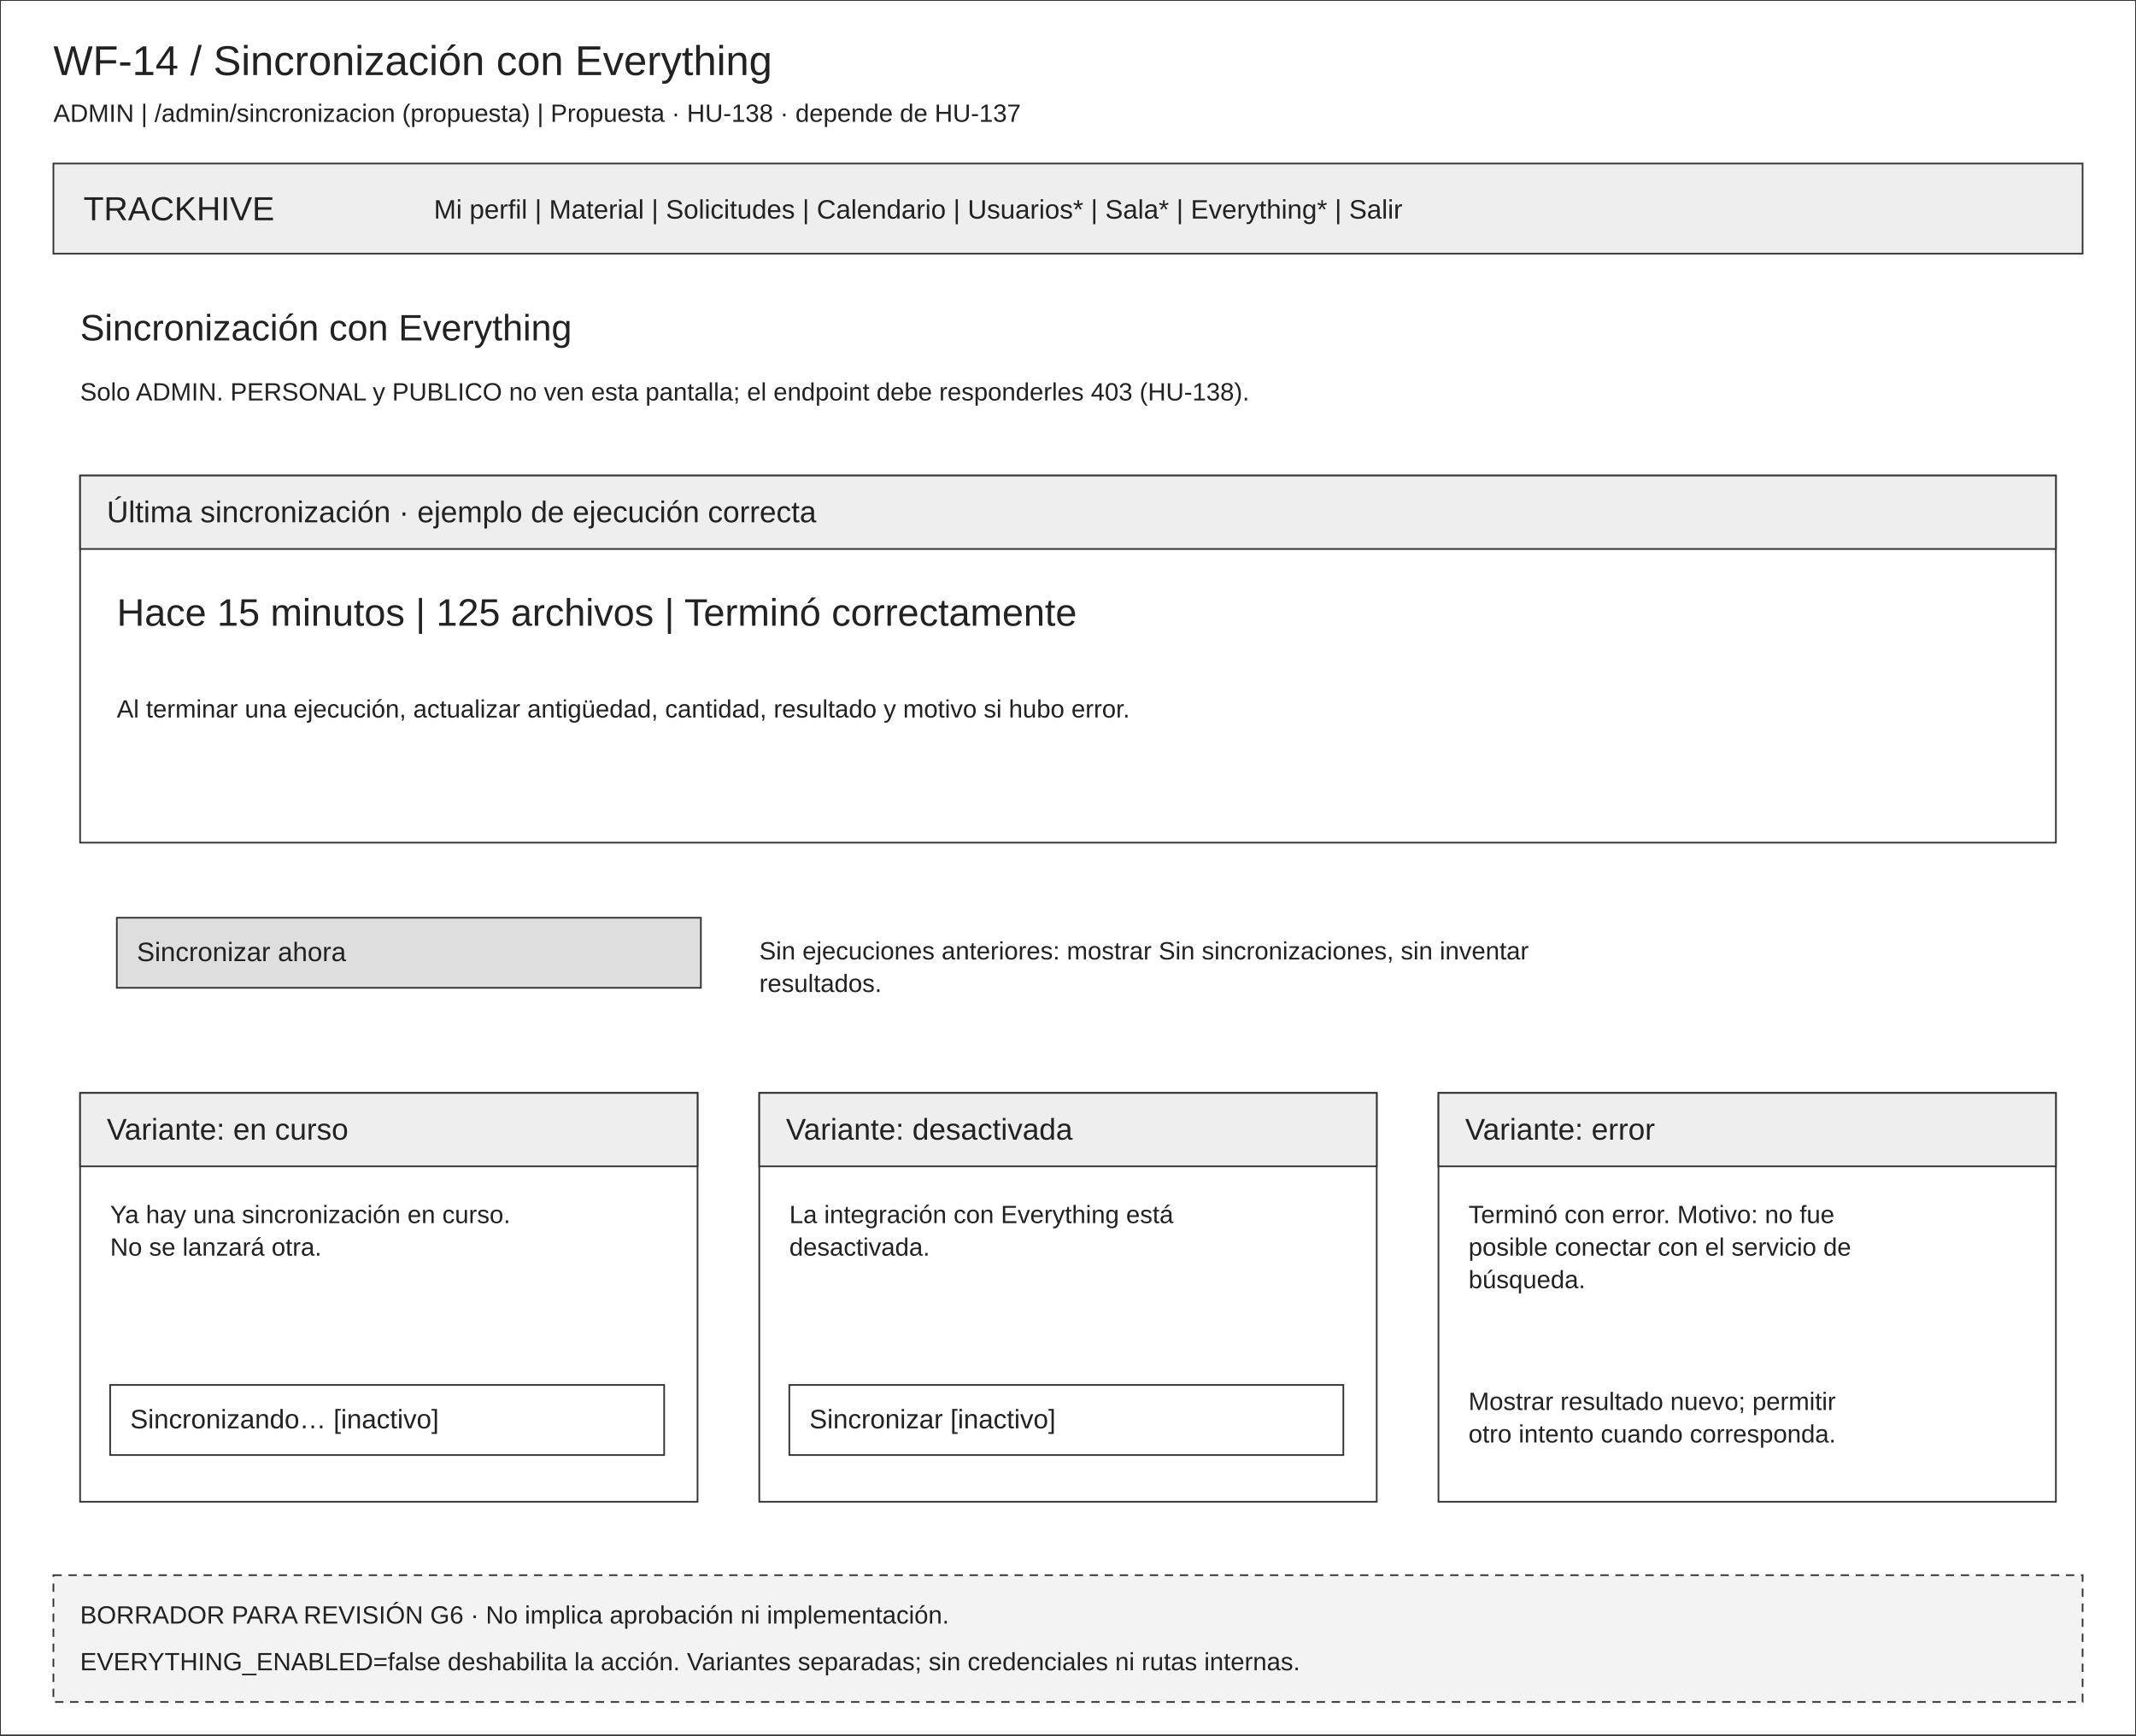
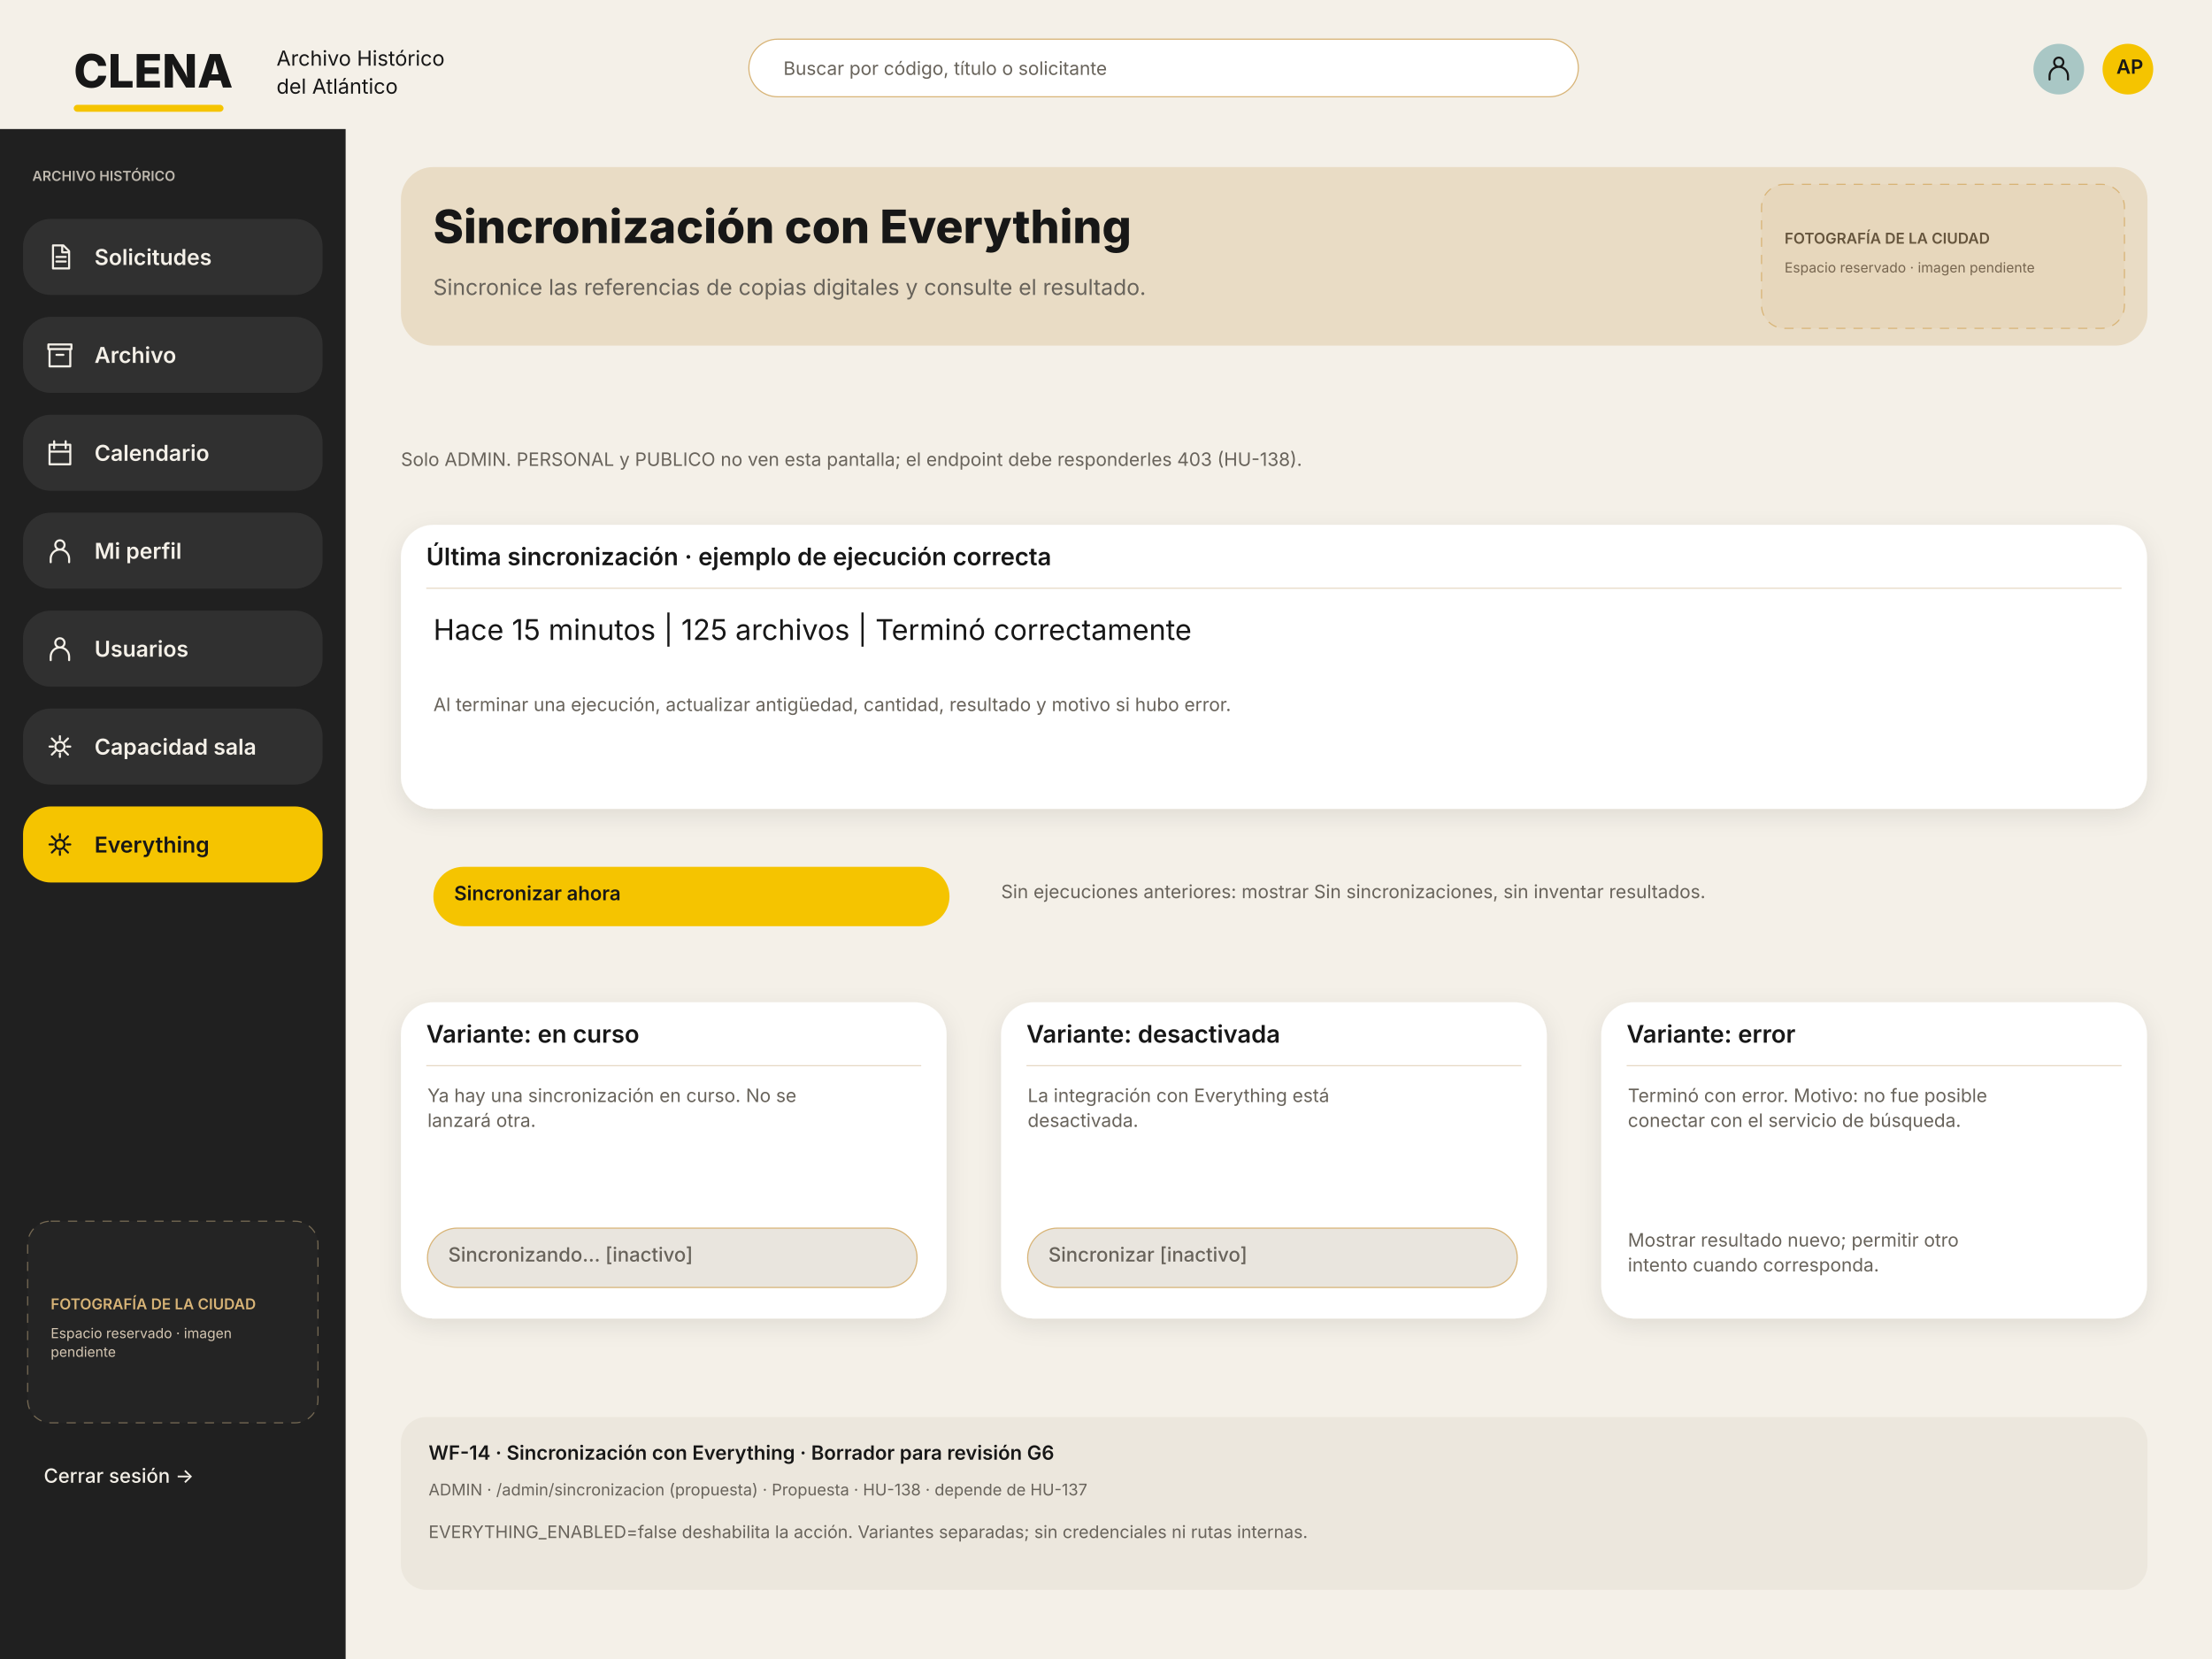
- <svg xmlns="http://www.w3.org/2000/svg" width="1280" height="1040" viewBox="0 0 1280 1040" role="img" aria-labelledby="title desc">
-   <rect x="0" y="0" width="1280" height="1040" fill="#ffffff" stroke="#333" />
-   <text x="32" y="20" font-family="Arial, sans-serif" font-size="25" fill="#222">
-     <tspan x="32" dy="0" y="45">WF-14  /  Sincronización con Everything</tspan>
+ <svg xmlns="http://www.w3.org/2000/svg" width="1920" height="1440" viewBox="0 0 1920 1440" role="img" aria-labelledby="title desc">
+   <defs>
+     <style>@font-face{font-family:Inter;font-style:normal;font-weight:100 900;src:url('assets/InterVariable.woff2') format('woff2')}text{font-kerning:normal}</style>
+     <filter id="card-shadow" x="-15%" y="-15%" width="140%" height="150%">
+       <feDropShadow dx="0" dy="6" stdDeviation="10" flood-color="#171717" flood-opacity="0.09" />
+     </filter>
+   </defs>
+   <rect x="0" y="0" width="1920" height="1440" rx="0" fill="#F4F0E8" stroke="none" />
+   <text x="64" y="36" fill="#171717" font-family="Inter,Arial,sans-serif" font-size="40" font-weight="800" data-max-width="160">
+     <tspan x="64" y="76">CLENA</tspan>
  </text>
-   <text x="32" y="58" font-family="Arial, sans-serif" font-size="15" fill="#222">
-     <tspan x="32" dy="0" y="73">ADMIN  |  /admin/sincronizacion (propuesta)  |  Propuesta · HU-138 · depende de HU-137</tspan>
+   <rect x="64" y="91" width="130" height="6" rx="3" fill="#F5C400" stroke="none" />
+   <text x="240" y="39" fill="#171717" font-family="Inter,Arial,sans-serif" font-size="18" font-weight="400" data-max-width="240">
+     <tspan x="240" y="57">Archivo Histórico</tspan>
+     <tspan x="240" y="81.3">del Atlántico</tspan>
  </text>
-   <rect x="32" y="98" width="1216" height="54" fill="#eeeeee" stroke="#333" />
-   <text x="50" y="112" font-family="Arial, sans-serif" font-size="20" fill="#222">
-     <tspan x="50" dy="0" y="132">TRACKHIVE</tspan>
+   <rect x="650" y="34" width="720" height="50" rx="25" fill="#FFFFFF" stroke="#D8B477" />
+   <text x="680" y="49" fill="#68635B" font-family="Inter,Arial,sans-serif" font-size="16" font-weight="400" data-max-width="660">
+     <tspan x="680" y="65">Buscar por código, título o solicitante</tspan>
  </text>
-   <text x="260" y="115" font-family="Arial, sans-serif" font-size="16" fill="#222">
-     <tspan x="260" dy="0" y="131">Mi perfil | Material | Solicitudes | Calendario | Usuarios* | Sala* | Everything* | Salir</tspan>
+   <rect x="1765" y="38" width="44" height="44" rx="22" fill="#A9C7C5" stroke="none" />
+   <g transform="translate(1775 47)" fill="none" stroke="#171717" stroke-width="1.8" stroke-linecap="round" stroke-linejoin="round">
+     <path d="M16 7a4 4 0 1 1-8 0a4 4 0 1 1 8 0 M4 22v-3a8 8 0 0 1 16 0v3" />
+   </g>
+   <rect x="1825" y="38" width="44" height="44" rx="22" fill="#F5C400" stroke="none" />
+   <text x="1837" y="47" fill="#171717" font-family="Inter,Arial,sans-serif" font-size="17" font-weight="600" data-max-width="30">
+     <tspan x="1837" y="64">AP</tspan>
  </text>
-   <text x="48" y="182" font-family="Arial, sans-serif" font-size="22" fill="#222">
-     <tspan x="48" dy="0" y="204">Sincronización con Everything</tspan>
+   <rect x="0" y="112" width="300" height="1328" rx="0" fill="#202020" stroke="none" />
+   <text x="28" y="145" fill="#BEB8AE" font-family="Inter,Arial,sans-serif" font-size="12" font-weight="600" data-max-width="245">
+     <tspan x="28" y="157">ARCHIVO HISTÓRICO</tspan>
  </text>
-   <text x="48" y="225" font-family="Arial, sans-serif" font-size="15" fill="#222">
-     <tspan x="48" dy="0" y="240">Solo ADMIN. PERSONAL y PUBLICO no ven esta pantalla; el endpoint debe responderles 403 (HU-138).</tspan>
+   <rect x="20" y="190" width="260" height="66" rx="24" fill="#303030" stroke="none" />
+   <g transform="translate(40 211)" fill="none" stroke="#F4F0E8" stroke-width="1.8" stroke-linecap="round" stroke-linejoin="round">
+     <path d="M6 2h9l5 5v15H6z M14 2v6h6 M9 12h8 M9 16h8" />
+   </g>
+   <text x="82" y="211" fill="#F4F0E8" font-family="Inter,Arial,sans-serif" font-size="19" font-weight="600" data-max-width="180">
+     <tspan x="82" y="230">Solicitudes</tspan>
  </text>
-   <rect x="48" y="285" width="1184" height="220" fill="#ffffff" stroke="#333" />
-   <rect x="48" y="285" width="1184" height="44" fill="#eeeeee" stroke="#333" />
-   <text x="64" y="295" font-family="Arial, sans-serif" font-size="18" fill="#222">
-     <tspan x="64" dy="0" y="313">Última sincronización · ejemplo de ejecución correcta</tspan>
+   <rect x="20" y="275" width="260" height="66" rx="24" fill="#303030" stroke="none" />
+   <g transform="translate(40 296)" fill="none" stroke="#F4F0E8" stroke-width="1.8" stroke-linecap="round" stroke-linejoin="round">
+     <path d="M3 7h18v15H3z M2 3h20v4H2z M9 12h6" />
+   </g>
+   <text x="82" y="296" fill="#F4F0E8" font-family="Inter,Arial,sans-serif" font-size="19" font-weight="600" data-max-width="180">
+     <tspan x="82" y="315">Archivo</tspan>
  </text>
-   <text x="70" y="352" font-family="Arial, sans-serif" font-size="23" fill="#222">
-     <tspan x="70" dy="0" y="375">Hace 15 minutos  |  125 archivos  |  Terminó correctamente</tspan>
+   <rect x="20" y="360" width="260" height="66" rx="24" fill="#303030" stroke="none" />
+   <g transform="translate(40 381)" fill="none" stroke="#F4F0E8" stroke-width="1.8" stroke-linecap="round" stroke-linejoin="round">
+     <path d="M3 5h18v17H3z M7 2v6 M17 2v6 M3 11h18" />
+   </g>
+   <text x="82" y="381" fill="#F4F0E8" font-family="Inter,Arial,sans-serif" font-size="19" font-weight="600" data-max-width="180">
+     <tspan x="82" y="400">Calendario</tspan>
  </text>
-   <text x="70" y="415" font-family="Arial, sans-serif" font-size="15" fill="#222">
-     <tspan x="70" dy="0" y="430">Al terminar una ejecución, actualizar antigüedad, cantidad, resultado y motivo si hubo error.</tspan>
+   <rect x="20" y="445" width="260" height="66" rx="24" fill="#303030" stroke="none" />
+   <g transform="translate(40 466)" fill="none" stroke="#F4F0E8" stroke-width="1.8" stroke-linecap="round" stroke-linejoin="round">
+     <path d="M16 7a4 4 0 1 1-8 0a4 4 0 1 1 8 0 M4 22v-3a8 8 0 0 1 16 0v3" />
+   </g>
+   <text x="82" y="466" fill="#F4F0E8" font-family="Inter,Arial,sans-serif" font-size="19" font-weight="600" data-max-width="180">
+     <tspan x="82" y="485">Mi perfil</tspan>
  </text>
-   <rect x="70" y="550" width="350" height="42" fill="#dedede" stroke="#333" />
-   <text x="82" y="560" font-family="Arial, sans-serif" font-size="16" fill="#222">
-     <tspan x="82" dy="0" y="576">Sincronizar ahora</tspan>
+   <rect x="20" y="530" width="260" height="66" rx="24" fill="#303030" stroke="none" />
+   <g transform="translate(40 551)" fill="none" stroke="#F4F0E8" stroke-width="1.8" stroke-linecap="round" stroke-linejoin="round">
+     <path d="M16 7a4 4 0 1 1-8 0a4 4 0 1 1 8 0 M4 22v-3a8 8 0 0 1 16 0v3" />
+   </g>
+   <text x="82" y="551" fill="#F4F0E8" font-family="Inter,Arial,sans-serif" font-size="19" font-weight="600" data-max-width="180">
+     <tspan x="82" y="570">Usuarios</tspan>
  </text>
-   <text x="455" y="560" font-family="Arial, sans-serif" font-size="15" fill="#222">
-     <tspan x="455" dy="0" y="575">Sin ejecuciones anteriores: mostrar Sin sincronizaciones, sin inventar</tspan>
-     <tspan x="455" dy="19.5">resultados.</tspan>
+   <rect x="20" y="615" width="260" height="66" rx="24" fill="#303030" stroke="none" />
+   <g transform="translate(40 636)" fill="none" stroke="#F4F0E8" stroke-width="1.8" stroke-linecap="round" stroke-linejoin="round">
+     <path d="M12 3v3 M12 18v3 M3 12h3 M18 12h3 M5 5l3 3 M16 16l3 3 M5 19l3-3 M16 8l3-3 M16 12a4 4 0 1 1-8 0a4 4 0 1 1 8 0" />
+   </g>
+   <text x="82" y="636" fill="#F4F0E8" font-family="Inter,Arial,sans-serif" font-size="19" font-weight="600" data-max-width="180">
+     <tspan x="82" y="655">Capacidad sala</tspan>
  </text>
-   <rect x="48" y="655" width="370" height="245" fill="#ffffff" stroke="#333" />
-   <rect x="48" y="655" width="370" height="44" fill="#eeeeee" stroke="#333" />
-   <text x="64" y="665" font-family="Arial, sans-serif" font-size="18" fill="#222">
-     <tspan x="64" dy="0" y="683">Variante: en curso</tspan>
+   <rect x="20" y="700" width="260" height="66" rx="24" fill="#F5C400" stroke="none" />
+   <g transform="translate(40 721)" fill="none" stroke="#171717" stroke-width="1.8" stroke-linecap="round" stroke-linejoin="round">
+     <path d="M12 3v3 M12 18v3 M3 12h3 M18 12h3 M5 5l3 3 M16 16l3 3 M5 19l3-3 M16 8l3-3 M16 12a4 4 0 1 1-8 0a4 4 0 1 1 8 0" />
+   </g>
+   <text x="82" y="721" fill="#171717" font-family="Inter,Arial,sans-serif" font-size="19" font-weight="600" data-max-width="180">
+     <tspan x="82" y="740">Everything</tspan>
  </text>
-   <text x="66" y="718" font-family="Arial, sans-serif" font-size="15" fill="#222">
-     <tspan x="66" dy="0" y="733">Ya hay una sincronización en curso.</tspan>
-     <tspan x="66" dy="19.5">No se lanzará otra.</tspan>
+   <rect x="24" y="1060" width="252" height="175" rx="20" fill="#242424" stroke="#756953" stroke-dasharray="8 7" />
+   <text x="44" y="1123.5" fill="#D8B477" font-family="Inter,Arial,sans-serif" font-size="13" font-weight="600" data-max-width="212">
+     <tspan x="44" y="1136.5">FOTOGRAFÍA DE LA CIUDAD</tspan>
  </text>
-   <rect x="66" y="830" width="332" height="42" fill="#ffffff" stroke="#333" />
-   <text x="78" y="840" font-family="Arial, sans-serif" font-size="16" fill="#222">
-     <tspan x="78" dy="0" y="856">Sincronizando… [inactivo]</tspan>
+   <text x="44" y="1149.5" fill="#D4C6B2" font-family="Inter,Arial,sans-serif" font-size="12" font-weight="400" data-max-width="212">
+     <tspan x="44" y="1161.5">Espacio reservado · imagen</tspan>
+     <tspan x="44" y="1177.7">pendiente</tspan>
  </text>
-   <rect x="455" y="655" width="370" height="245" fill="#ffffff" stroke="#333" />
-   <rect x="455" y="655" width="370" height="44" fill="#eeeeee" stroke="#333" />
-   <text x="471" y="665" font-family="Arial, sans-serif" font-size="18" fill="#222">
-     <tspan x="471" dy="0" y="683">Variante: desactivada</tspan>
+   <text x="38" y="1270" fill="#F4F0E8" font-family="Inter,Arial,sans-serif" font-size="17" font-weight="500" data-max-width="230">
+     <tspan x="38" y="1287">Cerrar sesión →</tspan>
  </text>
-   <text x="473" y="718" font-family="Arial, sans-serif" font-size="15" fill="#222">
-     <tspan x="473" dy="0" y="733">La integración con Everything está</tspan>
-     <tspan x="473" dy="19.5">desactivada.</tspan>
+   <rect x="348" y="145" width="1516" height="155" rx="28" fill="#E9DCC5" stroke="none" />
+   <text x="376" y="171" fill="#171717" font-family="Inter,Arial,sans-serif" font-size="40" font-weight="800" data-max-width="1096">
+     <tspan x="376" y="211">Sincronización con Everything</tspan>
  </text>
-   <rect x="473" y="830" width="332" height="42" fill="#ffffff" stroke="#333" />
-   <text x="485" y="840" font-family="Arial, sans-serif" font-size="16" fill="#222">
-     <tspan x="485" dy="0" y="856">Sincronizar [inactivo]</tspan>
+   <text x="376" y="237" fill="#68635B" font-family="Inter,Arial,sans-serif" font-size="19" font-weight="400" data-max-width="1096">
+     <tspan x="376" y="256">Sincronice las referencias de copias digitales y consulte el resultado.</tspan>
  </text>
-   <rect x="862" y="655" width="370" height="245" fill="#ffffff" stroke="#333" />
-   <rect x="862" y="655" width="370" height="44" fill="#eeeeee" stroke="#333" />
-   <text x="878" y="665" font-family="Arial, sans-serif" font-size="18" fill="#222">
-     <tspan x="878" dy="0" y="683">Variante: error</tspan>
+   <rect x="1529" y="160" width="315" height="125" rx="20" fill="#E7D7BC" stroke="#D8B477" stroke-dasharray="8 7" />
+   <text x="1549" y="198.5" fill="#65543C" font-family="Inter,Arial,sans-serif" font-size="13" font-weight="600" data-max-width="275">
+     <tspan x="1549" y="211.5">FOTOGRAFÍA DE LA CIUDAD</tspan>
  </text>
-   <text x="880" y="718" font-family="Arial, sans-serif" font-size="15" fill="#222">
-     <tspan x="880" dy="0" y="733">Terminó con error. Motivo: no fue</tspan>
-     <tspan x="880" dy="19.5">posible conectar con el servicio de</tspan>
-     <tspan x="880" dy="19.5">búsqueda.</tspan>
+   <text x="1549" y="224.5" fill="#776650" font-family="Inter,Arial,sans-serif" font-size="12" font-weight="400" data-max-width="275">
+     <tspan x="1549" y="236.5">Espacio reservado · imagen pendiente</tspan>
  </text>
-   <text x="880" y="830" font-family="Arial, sans-serif" font-size="15" fill="#222">
-     <tspan x="880" dy="0" y="845">Mostrar resultado nuevo; permitir</tspan>
-     <tspan x="880" dy="19.5">otro intento cuando corresponda.</tspan>
+   <text x="348" y="388.4" fill="#68635B" font-family="Inter,Arial,sans-serif" font-size="16" font-weight="400" data-max-width="1472">
+     <tspan x="348" y="404.4">Solo ADMIN. PERSONAL y PUBLICO no ven esta pantalla; el endpoint debe responderles 403 (HU-138).</tspan>
  </text>
-   <rect x="32" y="944" width="1216" height="76" fill="#f3f3f3" stroke="#333" stroke-dasharray="5 4" />
-   <text x="48" y="958" font-family="Arial, sans-serif" font-size="15" fill="#222">
-     <tspan x="48" dy="0" y="973">BORRADOR PARA REVISIÓN G6 · No implica aprobación ni implementación.</tspan>
+   <rect x="348" y="455.6" width="1515.52" height="246.4" rx="28" fill="#FFFFFF" stroke="none" filter="url(#card-shadow)" />
+   <text x="370" y="469.6" fill="#171717" font-family="Inter,Arial,sans-serif" font-size="21" font-weight="600" data-max-width="1471.52">
+     <tspan x="370" y="490.6">Última sincronización · ejemplo de ejecución correcta</tspan>
  </text>
-   <text x="48" y="986" font-family="Arial, sans-serif" font-size="15" fill="#222">
-     <tspan x="48" dy="0" y="1001">EVERYTHING_ENABLED=false deshabilita la acción. Variantes separadas; sin credenciales ni rutas internas.</tspan>
+   <path d="M370 510.6h1471.52" stroke="#E6D9C5" />
+   <text x="376.16" y="530.64" fill="#171717" font-family="Inter,Arial,sans-serif" font-size="24.84" font-weight="400" data-max-width="1433.6000000000001">
+     <tspan x="376.16" y="555.48">Hace 15 minutos  |  125 archivos  |  Terminó correctamente</tspan>
+   </text>
+   <text x="376.16" y="601.2" fill="#68635B" font-family="Inter,Arial,sans-serif" font-size="16" font-weight="400" data-max-width="1408">
+     <tspan x="376.16" y="617.2">Al terminar una ejecución, actualizar antigüedad, cantidad, resultado y motivo si hubo error.</tspan>
+   </text>
+   <rect x="376.16" y="752.4" width="448" height="51.52" rx="26" fill="#F5C400" stroke="none" />
+   <text x="394.16" y="764.4" fill="#171717" font-family="Inter,Arial,sans-serif" font-size="17" font-weight="600" data-max-width="412">
+     <tspan x="394.16" y="781.4">Sincronizar ahora</tspan>
+   </text>
+   <text x="868.96" y="763.6" fill="#68635B" font-family="Inter,Arial,sans-serif" font-size="16" font-weight="400" data-max-width="947.2">
+     <tspan x="868.96" y="779.6">Sin ejecuciones anteriores: mostrar Sin sincronizaciones, sin inventar resultados.</tspan>
+   </text>
+   <rect x="348" y="870" width="473.6" height="274.4" rx="28" fill="#FFFFFF" stroke="none" filter="url(#card-shadow)" />
+   <text x="370" y="884" fill="#171717" font-family="Inter,Arial,sans-serif" font-size="21" font-weight="600" data-max-width="429.6">
+     <tspan x="370" y="905">Variante: en curso</tspan>
+   </text>
+   <path d="M370 925h429.6" stroke="#E6D9C5" />
+   <text x="371.04" y="940.56" fill="#68635B" font-family="Inter,Arial,sans-serif" font-size="16" font-weight="400" data-max-width="424.96000000000004">
+     <tspan x="371.04" y="956.56">Ya hay una sincronización en curso. No se</tspan>
+     <tspan x="371.04" y="978.16">lanzará otra.</tspan>
+   </text>
+   <rect x="371.04" y="1066" width="424.96" height="51.52" rx="26" fill="#E9E5DE" stroke="#D8B477" />
+   <text x="389.04" y="1078" fill="#68635B" font-family="Inter,Arial,sans-serif" font-size="17" font-weight="500" data-max-width="388.96000000000004">
+     <tspan x="389.04" y="1095">Sincronizando… [inactivo]</tspan>
+   </text>
+   <rect x="868.96" y="870" width="473.6" height="274.4" rx="28" fill="#FFFFFF" stroke="none" filter="url(#card-shadow)" />
+   <text x="890.96" y="884" fill="#171717" font-family="Inter,Arial,sans-serif" font-size="21" font-weight="600" data-max-width="429.6">
+     <tspan x="890.96" y="905">Variante: desactivada</tspan>
+   </text>
+   <path d="M890.96 925h429.6" stroke="#E6D9C5" />
+   <text x="892" y="940.56" fill="#68635B" font-family="Inter,Arial,sans-serif" font-size="16" font-weight="400" data-max-width="424.96000000000004">
+     <tspan x="892" y="956.56">La integración con Everything está</tspan>
+     <tspan x="892" y="978.16">desactivada.</tspan>
+   </text>
+   <rect x="892" y="1066" width="424.96" height="51.52" rx="26" fill="#E9E5DE" stroke="#D8B477" />
+   <text x="910" y="1078" fill="#68635B" font-family="Inter,Arial,sans-serif" font-size="17" font-weight="500" data-max-width="388.96000000000004">
+     <tspan x="910" y="1095">Sincronizar [inactivo]</tspan>
+   </text>
+   <rect x="1389.92" y="870" width="473.6" height="274.4" rx="28" fill="#FFFFFF" stroke="none" filter="url(#card-shadow)" />
+   <text x="1411.92" y="884" fill="#171717" font-family="Inter,Arial,sans-serif" font-size="21" font-weight="600" data-max-width="429.6">
+     <tspan x="1411.92" y="905">Variante: error</tspan>
+   </text>
+   <path d="M1411.92 925h429.6" stroke="#E6D9C5" />
+   <text x="1412.96" y="940.56" fill="#68635B" font-family="Inter,Arial,sans-serif" font-size="16" font-weight="400" data-max-width="424.96000000000004">
+     <tspan x="1412.96" y="956.56">Terminó con error. Motivo: no fue posible</tspan>
+     <tspan x="1412.96" y="978.16">conectar con el servicio de búsqueda.</tspan>
+   </text>
+   <text x="1412.96" y="1066" fill="#68635B" font-family="Inter,Arial,sans-serif" font-size="16" font-weight="400" data-max-width="424.96000000000004">
+     <tspan x="1412.96" y="1082">Mostrar resultado nuevo; permitir otro</tspan>
+     <tspan x="1412.96" y="1103.6">intento cuando corresponda.</tspan>
+   </text>
+   <rect x="348" y="1230" width="1516" height="150" rx="22" fill="#ECE7DD" stroke="none" />
+   <text x="372" y="1250" fill="#171717" font-family="Inter,Arial,sans-serif" font-size="17" font-weight="600" data-max-width="1462">
+     <tspan x="372" y="1267">WF-14 · Sincronización con Everything · Borrador para revisión G6</tspan>
+   </text>
+   <text x="372" y="1284" fill="#68635B" font-family="Inter,Arial,sans-serif" font-size="14" font-weight="400" data-max-width="1462">
+     <tspan x="372" y="1298">ADMIN · /admin/sincronizacion (propuesta) · Propuesta · HU-138 · depende de HU-137</tspan>
+   </text>
+   <text x="372" y="1320" fill="#68635B" font-family="Inter,Arial,sans-serif" font-size="15" font-weight="400" data-max-width="1462">
+     <tspan x="372" y="1335">EVERYTHING_ENABLED=false deshabilita la acción. Variantes separadas; sin credenciales ni rutas internas.</tspan>
  </text>
</svg>
